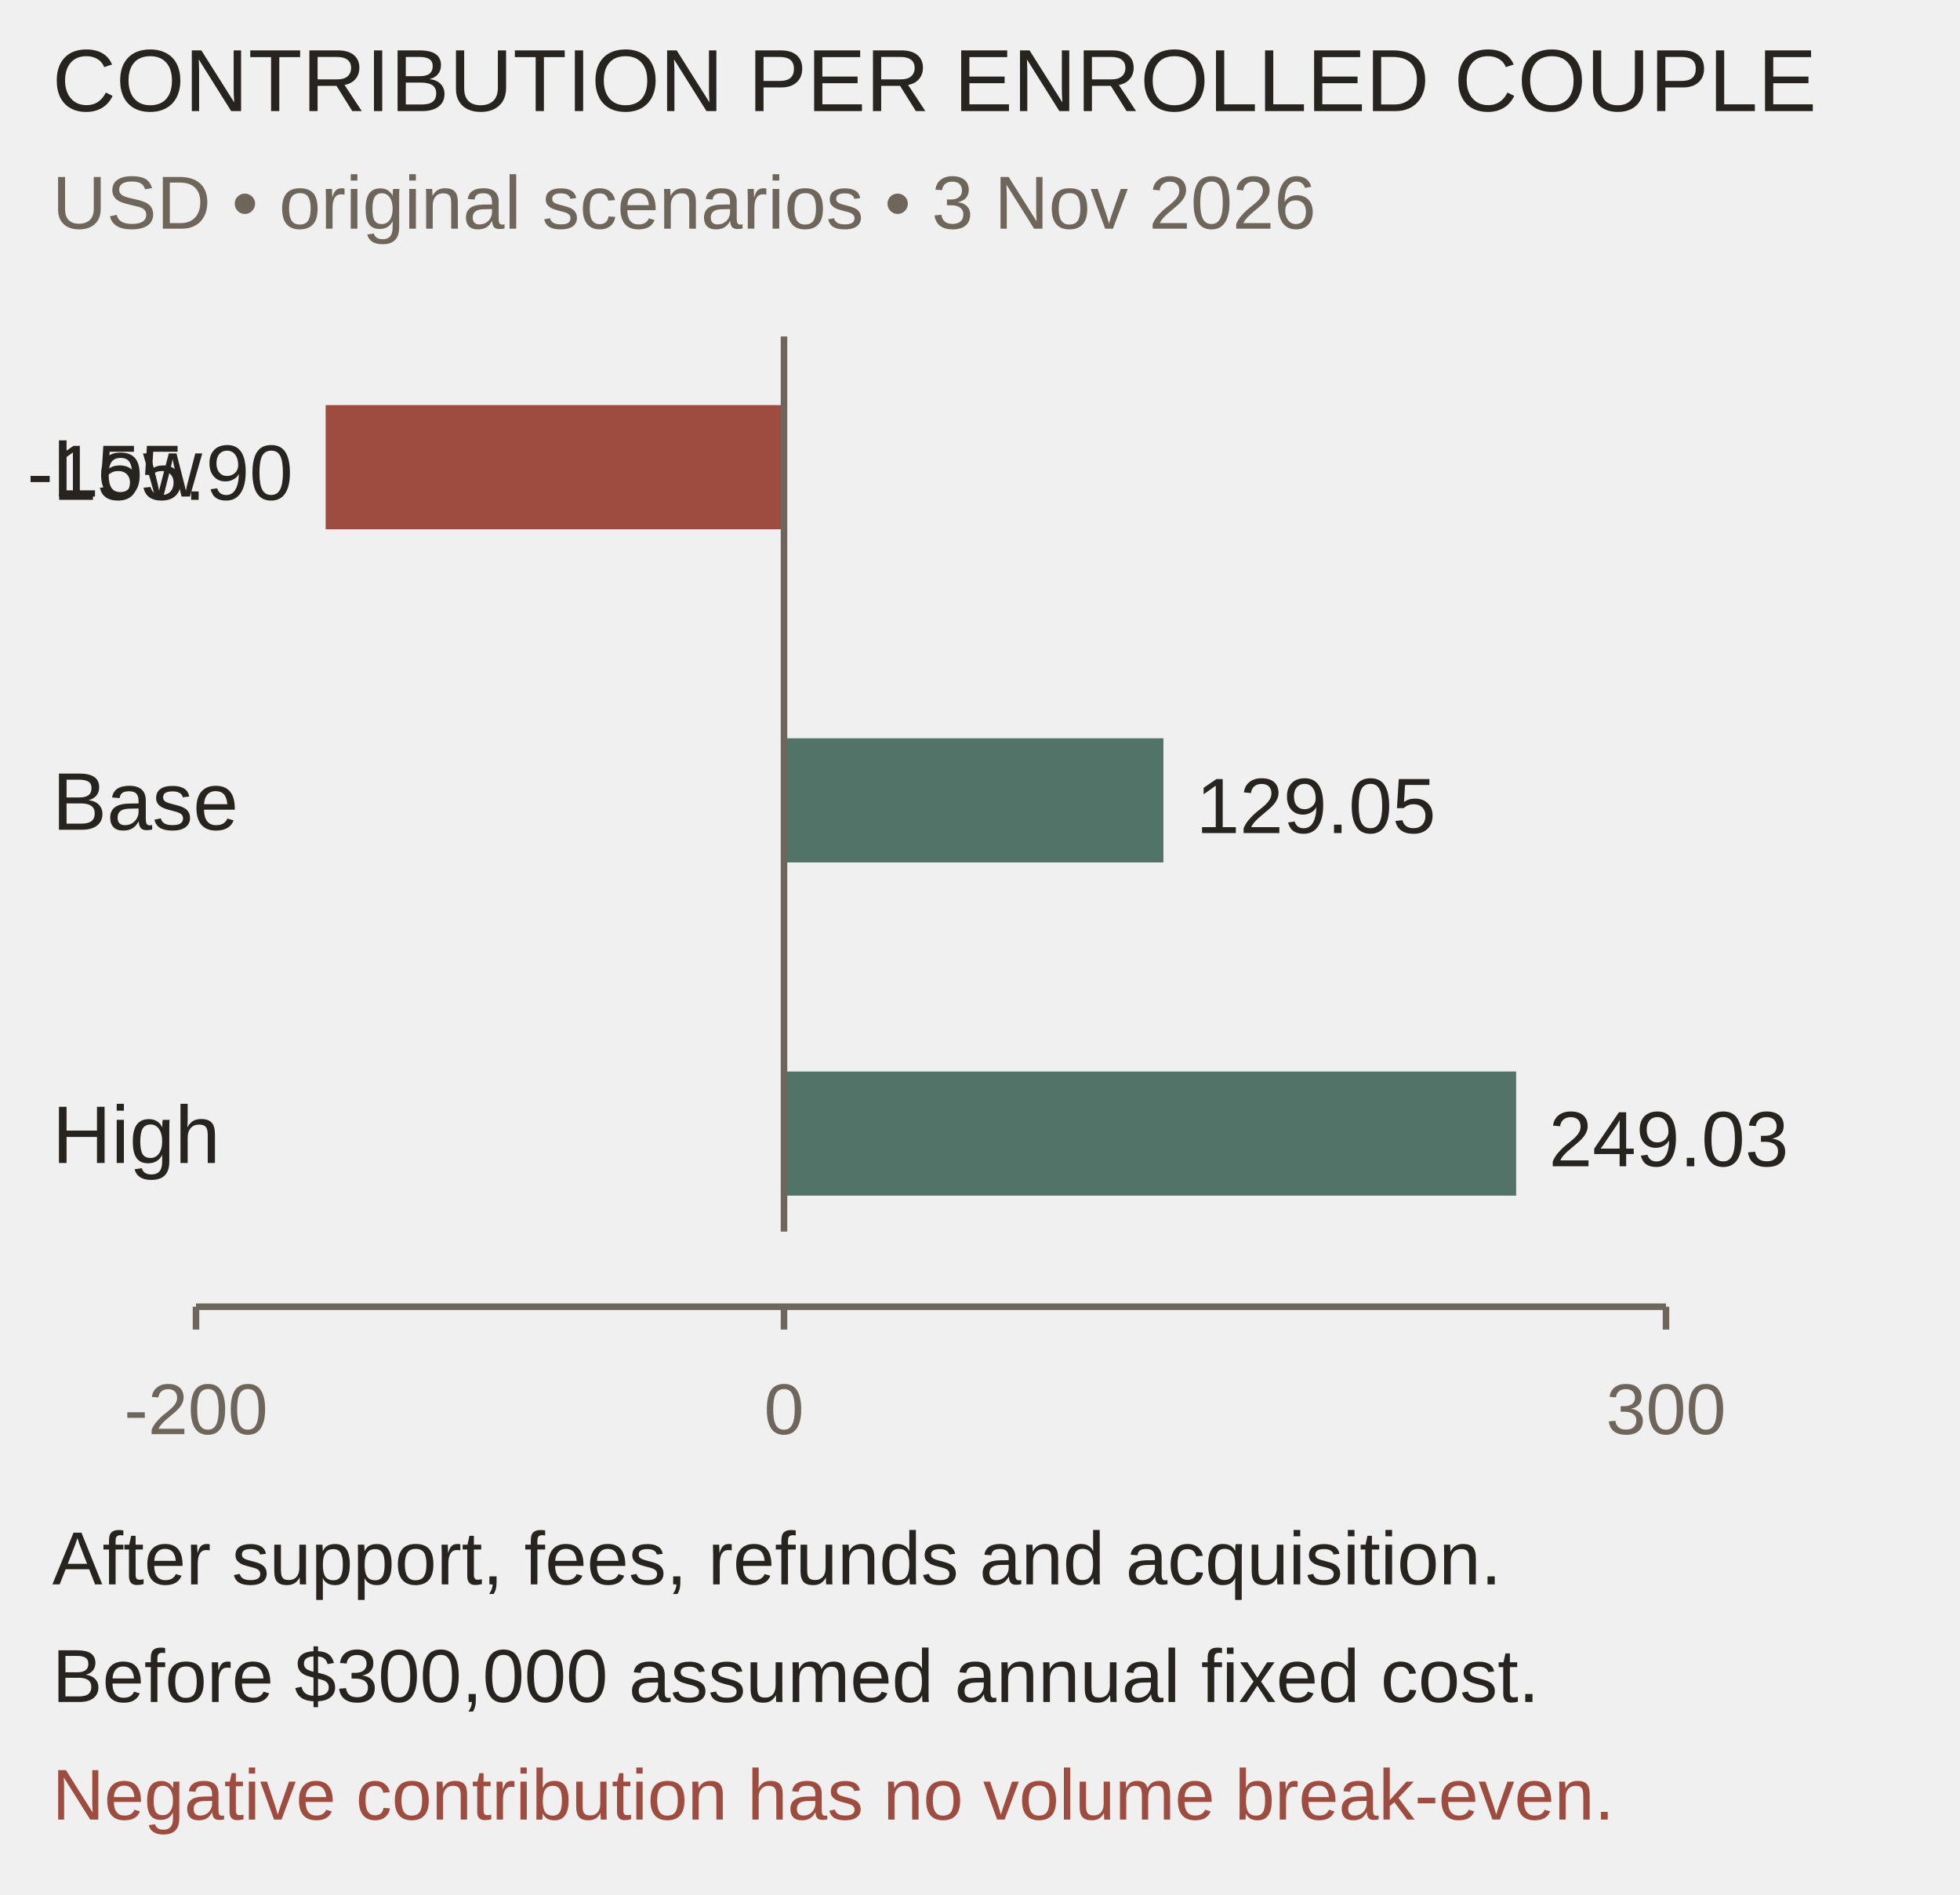
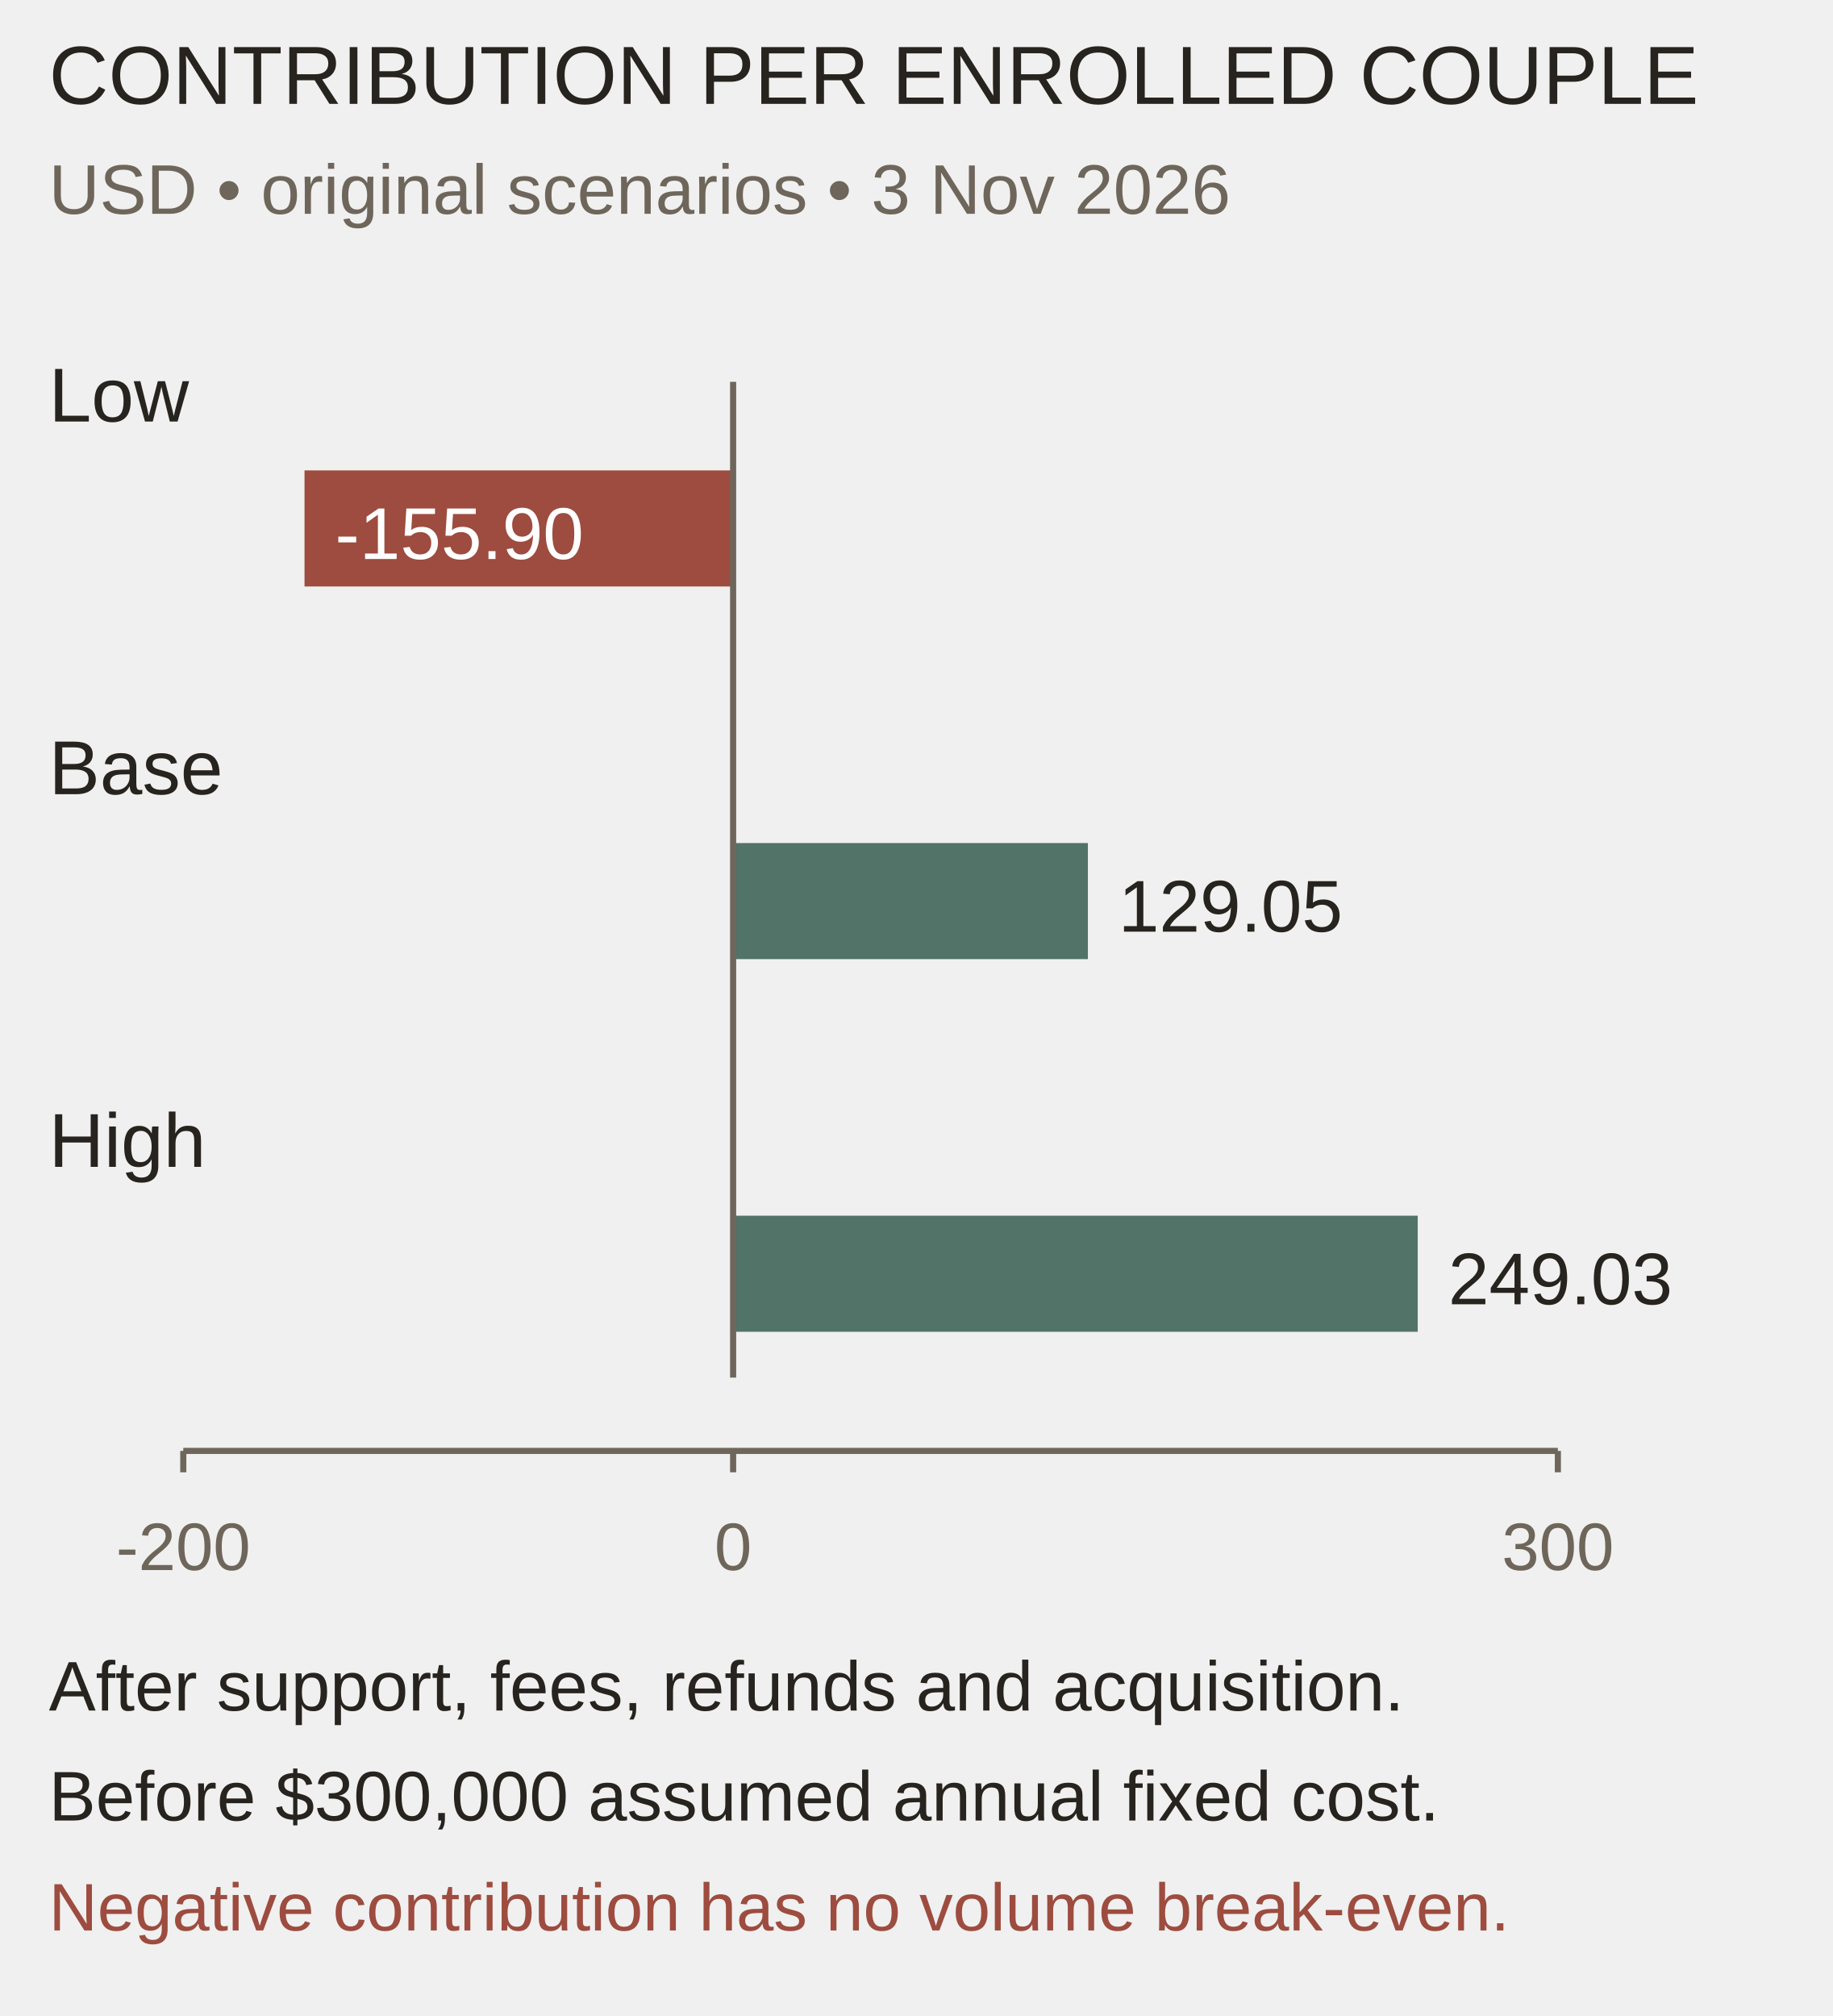
- <svg xmlns="http://www.w3.org/2000/svg" width="600" height="580" viewBox="0 0 600 580" role="img" aria-labelledby="title desc">
+ <svg xmlns="http://www.w3.org/2000/svg" width="600" height="660" viewBox="0 0 600 660" role="img" aria-labelledby="title desc">
  <g font-family="Arial,Helvetica,sans-serif">
    <text x="16" y="34" font-size="27" fill="#27231e" text-anchor="start">CONTRIBUTION PER ENROLLED COUPLE</text>
    <text x="16" y="70" font-size="23" fill="#6e665a" text-anchor="start">USD • original scenarios • 3 Nov 2026</text>
-     <text x="16" y="152" font-size="25" fill="#27231e" text-anchor="start">Low</text>
-     <rect x="99.69" y="124" width="140.31" height="38" fill="#9d4c3f" />
-     <text x="89.69" y="153" font-size="24" fill="#27231e" text-anchor="end">-155.90</text>
-     <text x="16" y="254" font-size="25" fill="#27231e" text-anchor="start">Base</text>
-     <rect x="240.0" y="226" width="116.145" height="38" fill="#527367" />
-     <text x="366.145" y="255" font-size="24" fill="#27231e" text-anchor="start">129.05</text>
-     <text x="16" y="356" font-size="25" fill="#27231e" text-anchor="start">High</text>
-     <rect x="240.0" y="328" width="224.127" height="38" fill="#527367" />
-     <text x="474.127" y="357" font-size="24" fill="#27231e" text-anchor="start">249.03</text>
-     <path d="M240,103 L240,377" fill="none" stroke="#6e665a" stroke-width="2" />
-     <path d="M60.0,400 L60.0,407" fill="none" stroke="#6e665a" stroke-width="2" />
-     <text x="60.0" y="439" font-size="22" fill="#6e665a" text-anchor="middle">-200</text>
-     <path d="M240.0,400 L240.0,407" fill="none" stroke="#6e665a" stroke-width="2" />
-     <text x="240.0" y="439" font-size="22" fill="#6e665a" text-anchor="middle">0</text>
-     <path d="M510.0,400 L510.0,407" fill="none" stroke="#6e665a" stroke-width="2" />
-     <text x="510.0" y="439" font-size="22" fill="#6e665a" text-anchor="middle">300</text>
-     <path d="M60,400 L510,400" fill="none" stroke="#6e665a" stroke-width="2" />
-     <text x="16" y="485" font-size="23" fill="#27231e" text-anchor="start">After support, fees, refunds and acquisition.</text>
-     <text x="16" y="521" font-size="23" fill="#27231e" text-anchor="start">Before $300,000 assumed annual fixed cost.</text>
-     <text x="16" y="557" font-size="22" fill="#9d4c3f" text-anchor="start">Negative contribution has no volume break-even.</text>
+     <text x="16" y="138" font-size="25" fill="#27231e" text-anchor="start">Low</text>
+     <rect x="99.69" y="154" width="140.31" height="38" fill="#9d4c3f" />
+     <text x="109.69" y="183" font-size="24" fill="#ffffff" text-anchor="start">-155.90</text>
+     <text x="16" y="260" font-size="25" fill="#27231e" text-anchor="start">Base</text>
+     <rect x="240.0" y="276" width="116.145" height="38" fill="#527367" />
+     <text x="366.145" y="305" font-size="24" fill="#27231e" text-anchor="start">129.05</text>
+     <text x="16" y="382" font-size="25" fill="#27231e" text-anchor="start">High</text>
+     <rect x="240.0" y="398" width="224.127" height="38" fill="#527367" />
+     <text x="474.127" y="427" font-size="24" fill="#27231e" text-anchor="start">249.03</text>
+     <path d="M240,125 L240,451" fill="none" stroke="#6e665a" stroke-width="2" />
+     <path d="M60.0,475 L60.0,482" fill="none" stroke="#6e665a" stroke-width="2" />
+     <text x="60.0" y="514" font-size="22" fill="#6e665a" text-anchor="middle">-200</text>
+     <path d="M240.0,475 L240.0,482" fill="none" stroke="#6e665a" stroke-width="2" />
+     <text x="240.0" y="514" font-size="22" fill="#6e665a" text-anchor="middle">0</text>
+     <path d="M510.0,475 L510.0,482" fill="none" stroke="#6e665a" stroke-width="2" />
+     <text x="510.0" y="514" font-size="22" fill="#6e665a" text-anchor="middle">300</text>
+     <path d="M60,475 L510,475" fill="none" stroke="#6e665a" stroke-width="2" />
+     <text x="16" y="560" font-size="23" fill="#27231e" text-anchor="start">After support, fees, refunds and acquisition.</text>
+     <text x="16" y="596" font-size="23" fill="#27231e" text-anchor="start">Before $300,000 assumed annual fixed cost.</text>
+     <text x="16" y="632" font-size="22" fill="#9d4c3f" text-anchor="start">Negative contribution has no volume break-even.</text>
  </g>
</svg>
